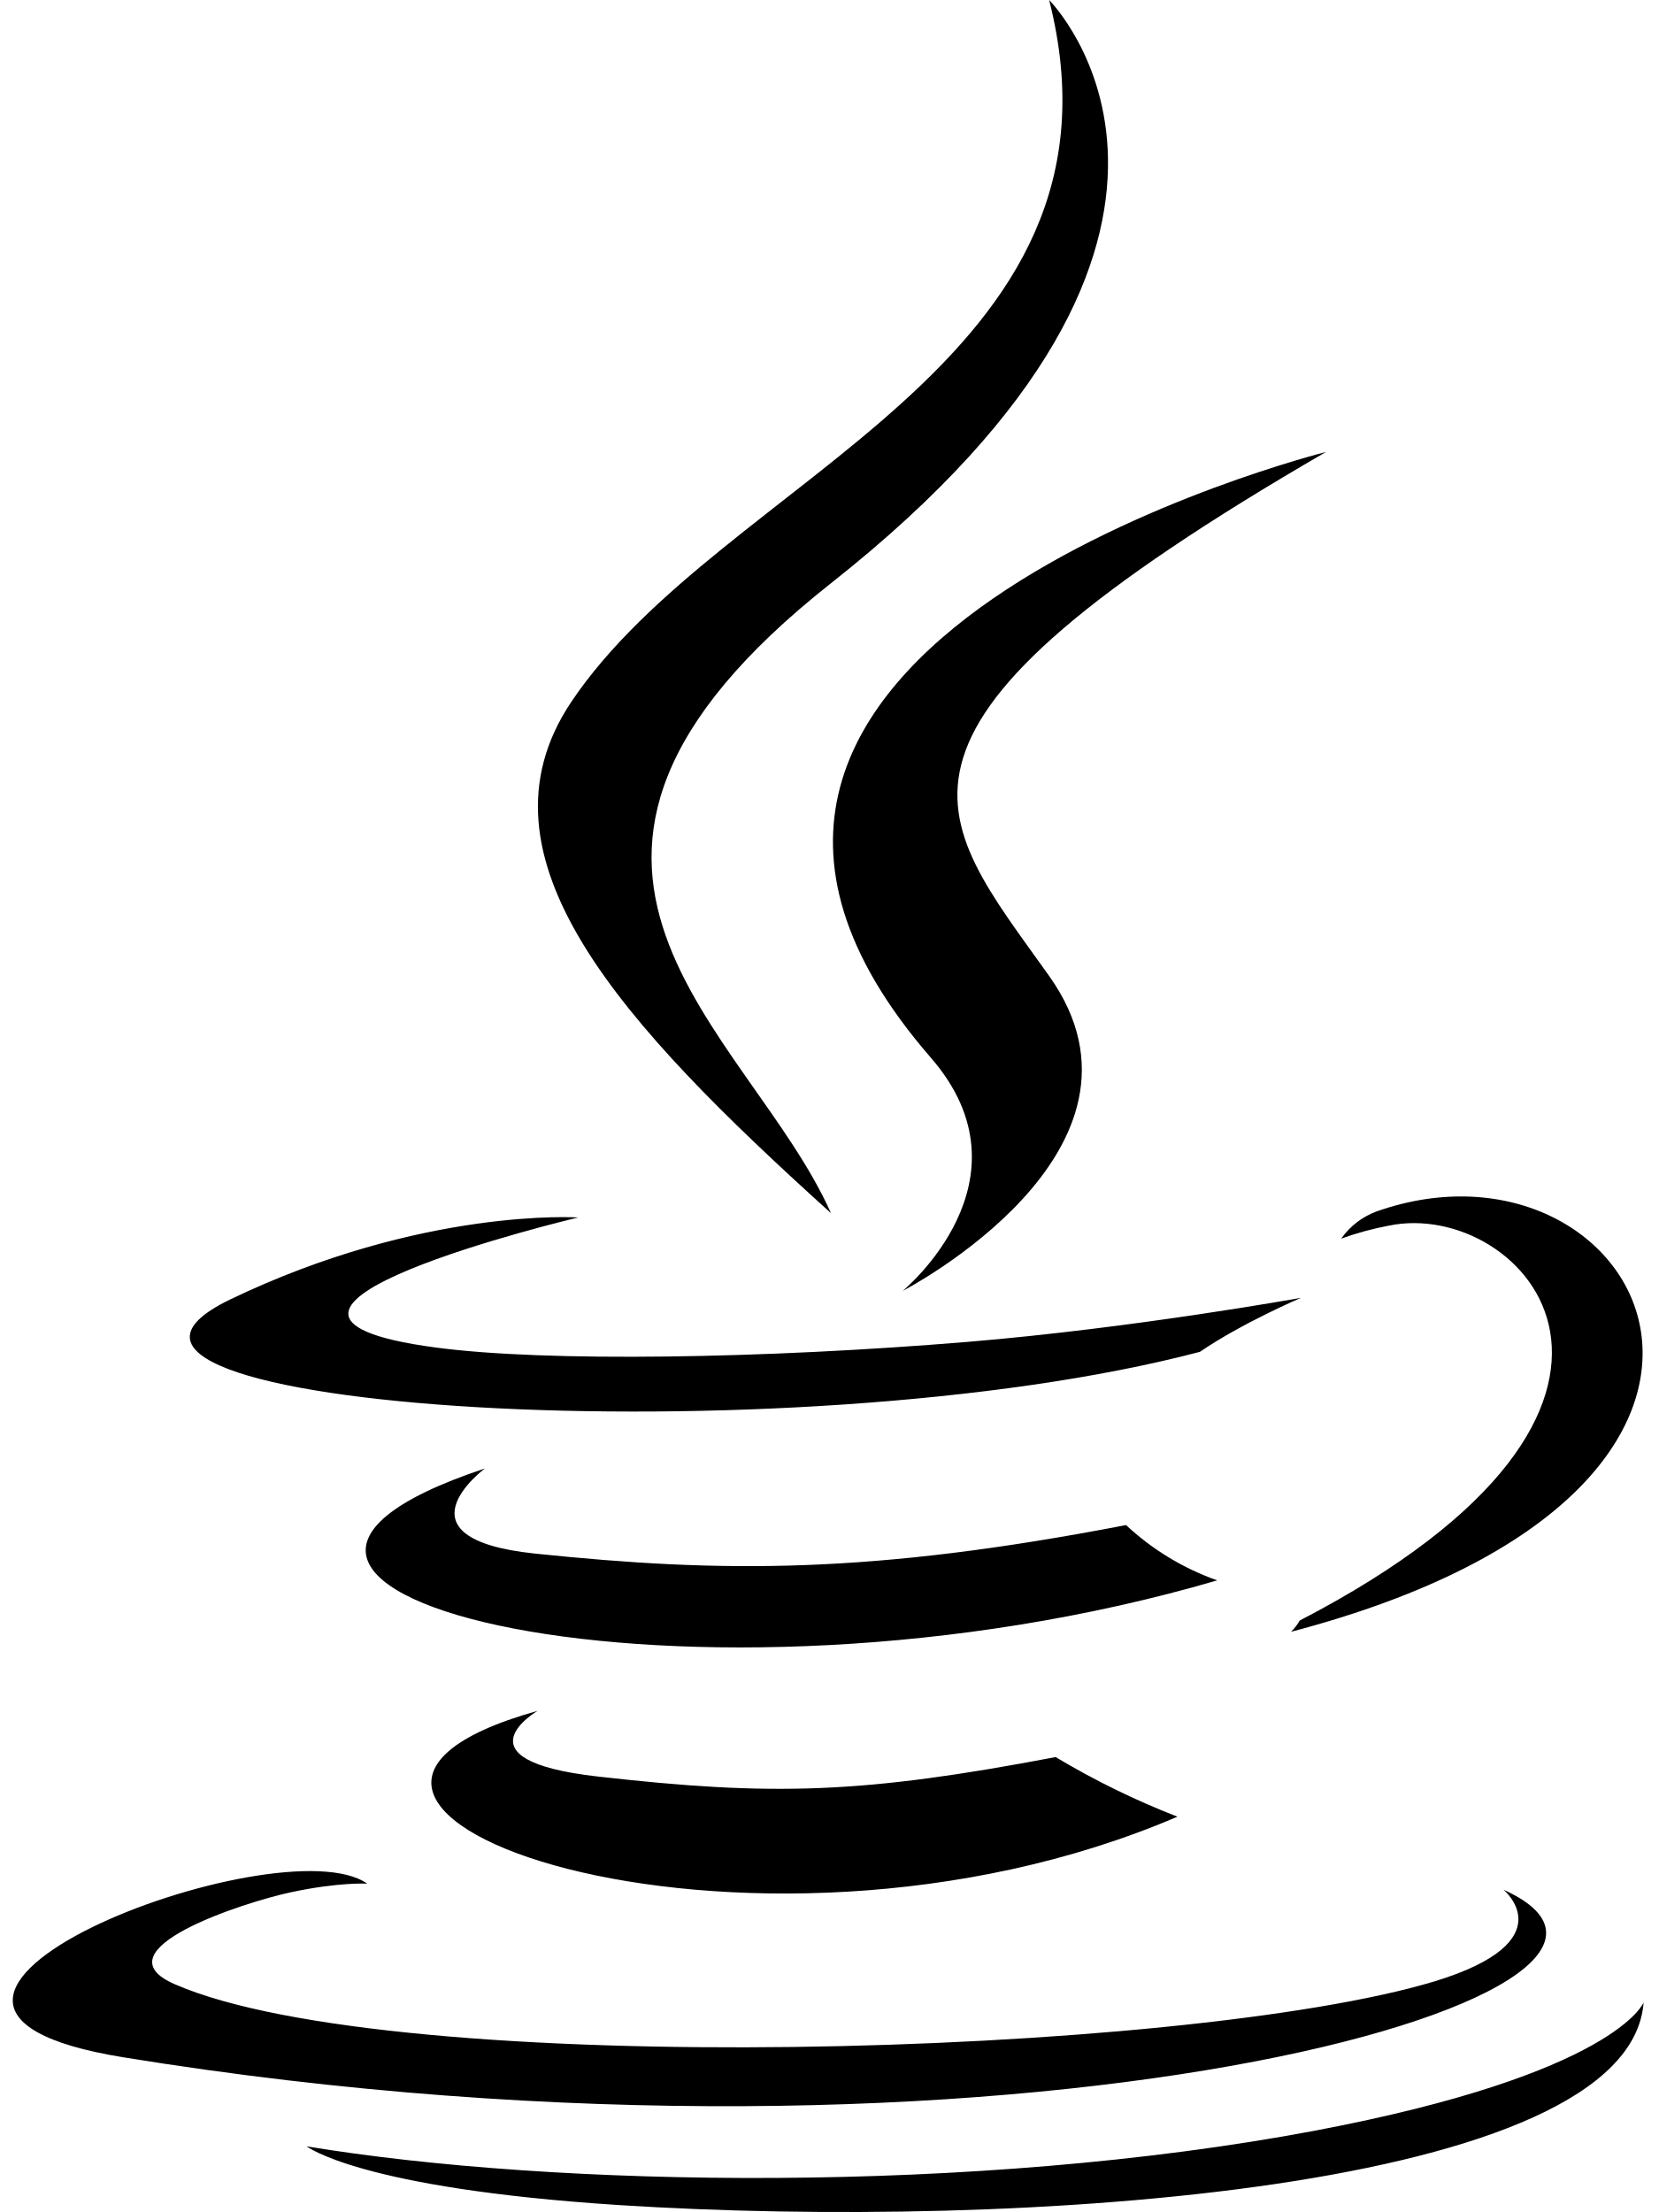
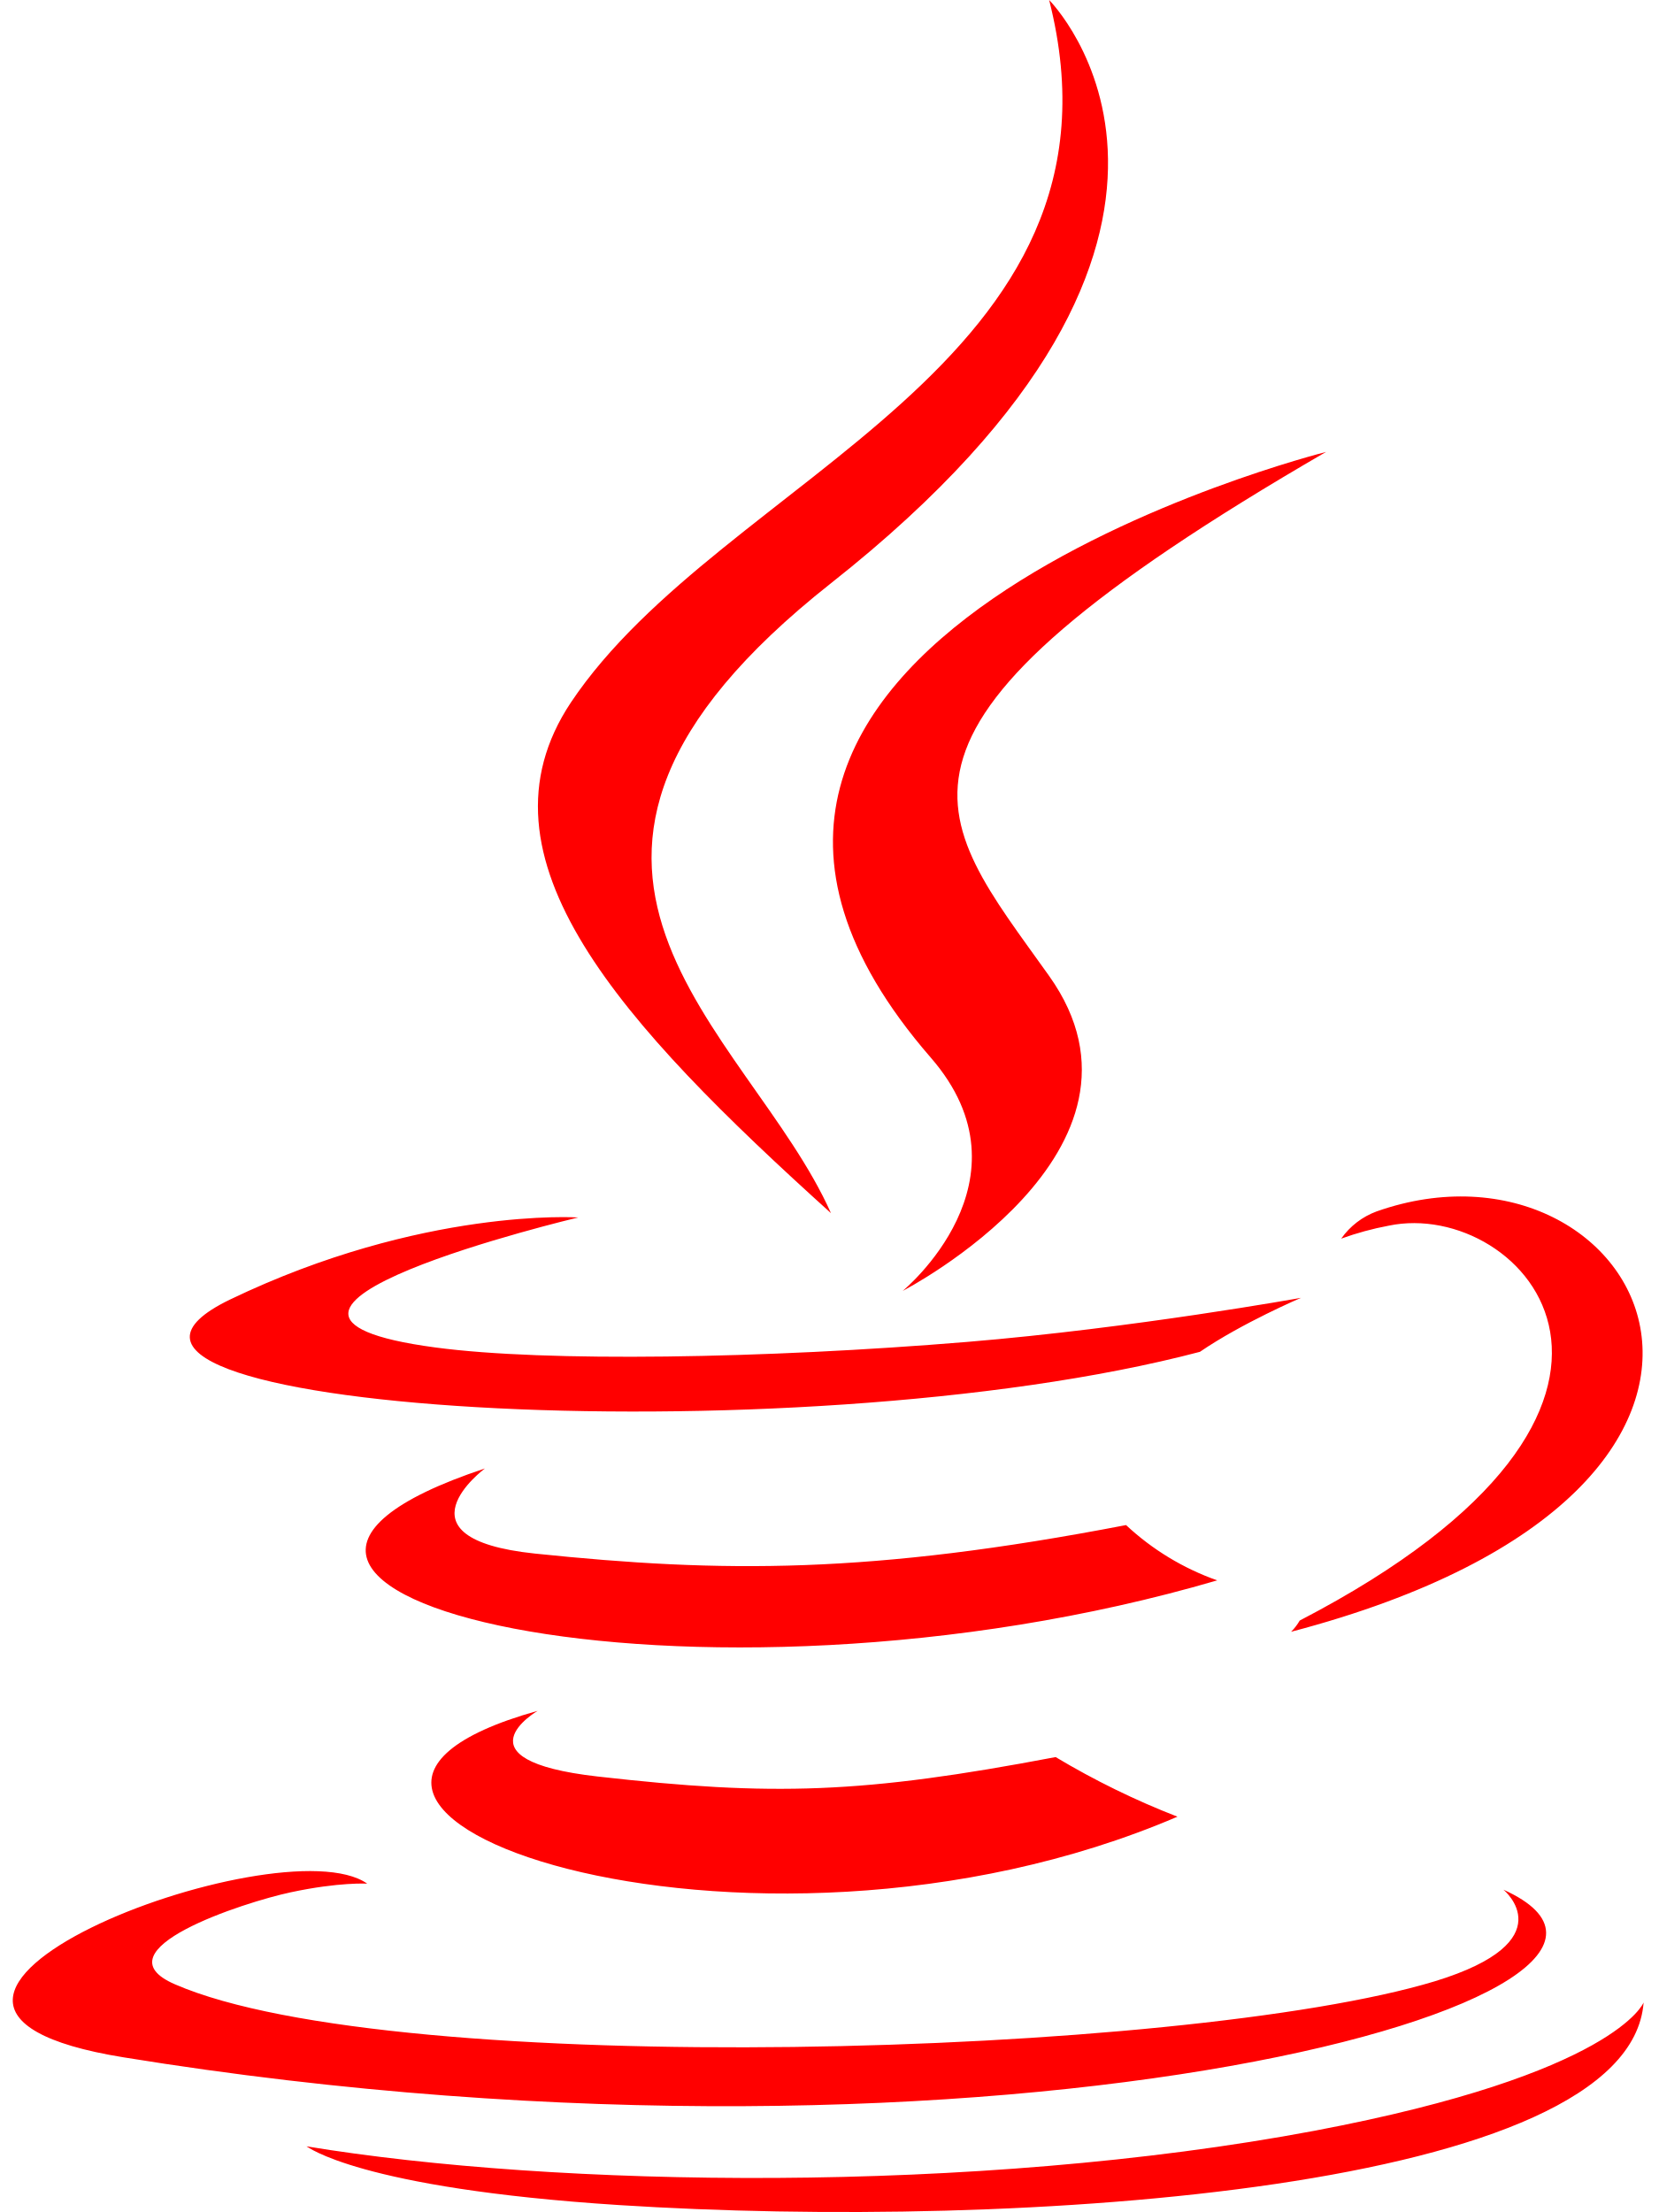
<svg xmlns="http://www.w3.org/2000/svg" aria-hidden="true" focusable="false" data-prefix="fab" data-icon="java" class="svg-inline--fa fa-java fa-w-12" role="img" viewBox="0 0 384 512">
-   <path fill="currentColor" d="M277.74 312.9c9.8-6.7 23.4-12.5 23.4-12.5s-38.7 7-77.2 10.2c-47.1 3.9-97.7 4.7-123.1 1.3-60.1-8 33-30.1 33-30.1s-36.1-2.4-80.6 19c-52.5 25.4 130 37 224.5 12.1zm-85.4-32.1c-19-42.7-83.1-80.2 0-145.8C296 53.2 242.84 0 242.84 0c21.5 84.5-75.6 110.1-110.7 162.6-23.9 35.9 11.7 74.4 60.2 118.2zm114.6-176.2c.1 0-175.2 43.8-91.5 140.2 24.7 28.4-6.5 54-6.5 54s62.7-32.4 33.9-72.9c-26.9-37.8-47.5-56.6 64.1-121.3zm-6.1 270.5a12.19 12.19 0 0 1-2 2.6c128.3-33.7 81.1-118.9 19.8-97.3a17.33 17.33 0 0 0-8.2 6.3 70.45 70.45 0 0 1 11-3c31-6.5 75.5 41.5-20.6 91.4zM348 437.4s14.5 11.9-15.9 21.2c-57.9 17.5-240.8 22.8-291.6.7-18.3-7.9 16-19 26.8-21.3 11.2-2.4 17.7-2 17.7-2-20.3-14.3-131.3 28.1-56.4 40.2C232.84 509.4 401 461.3 348 437.4zM124.44 396c-78.7 22 47.9 67.4 148.1 24.5a185.89 185.89 0 0 1-28.2-13.8c-44.7 8.5-65.4 9.1-106 4.5-33.5-3.8-13.9-15.2-13.9-15.2zm179.8 97.2c-78.7 14.8-175.8 13.1-233.3 3.6 0-.1 11.8 9.7 72.4 13.6 92.2 5.9 233.8-3.3 237.1-46.9 0 0-6.4 16.5-76.2 29.7zM260.64 353c-59.2 11.4-93.5 11.1-136.8 6.6-33.5-3.5-11.6-19.7-11.6-19.7-86.8 28.8 48.2 61.4 169.5 25.9a60.37 60.37 0 0 1-21.1-12.8z" />
+   <path fill="#ff0000" d="M277.74 312.9c9.8-6.7 23.4-12.5 23.4-12.5s-38.7 7-77.2 10.2c-47.1 3.9-97.7 4.7-123.1 1.3-60.1-8 33-30.1 33-30.1s-36.1-2.4-80.6 19c-52.5 25.4 130 37 224.5 12.1zm-85.4-32.1c-19-42.7-83.1-80.2 0-145.8C296 53.2 242.84 0 242.84 0c21.5 84.5-75.6 110.1-110.7 162.6-23.9 35.9 11.7 74.4 60.2 118.2zm114.6-176.2c.1 0-175.2 43.8-91.5 140.2 24.7 28.4-6.5 54-6.5 54s62.7-32.4 33.9-72.9c-26.9-37.8-47.5-56.6 64.1-121.3zm-6.1 270.5a12.19 12.19 0 0 1-2 2.6c128.3-33.7 81.1-118.9 19.8-97.3a17.33 17.33 0 0 0-8.2 6.3 70.45 70.45 0 0 1 11-3c31-6.5 75.5 41.5-20.6 91.4zM348 437.4s14.5 11.9-15.9 21.2c-57.9 17.5-240.8 22.8-291.6.7-18.3-7.9 16-19 26.8-21.3 11.2-2.4 17.7-2 17.7-2-20.3-14.3-131.3 28.1-56.4 40.2C232.84 509.4 401 461.3 348 437.4zM124.44 396c-78.7 22 47.9 67.4 148.1 24.5a185.89 185.89 0 0 1-28.2-13.8c-44.7 8.5-65.4 9.1-106 4.5-33.5-3.8-13.9-15.2-13.9-15.2zm179.8 97.2c-78.7 14.8-175.8 13.1-233.3 3.6 0-.1 11.8 9.7 72.4 13.6 92.2 5.9 233.8-3.3 237.1-46.9 0 0-6.4 16.5-76.2 29.7zM260.64 353c-59.2 11.4-93.5 11.1-136.8 6.6-33.5-3.5-11.6-19.7-11.6-19.7-86.8 28.8 48.2 61.4 169.5 25.9a60.37 60.37 0 0 1-21.1-12.8z" />
</svg>
